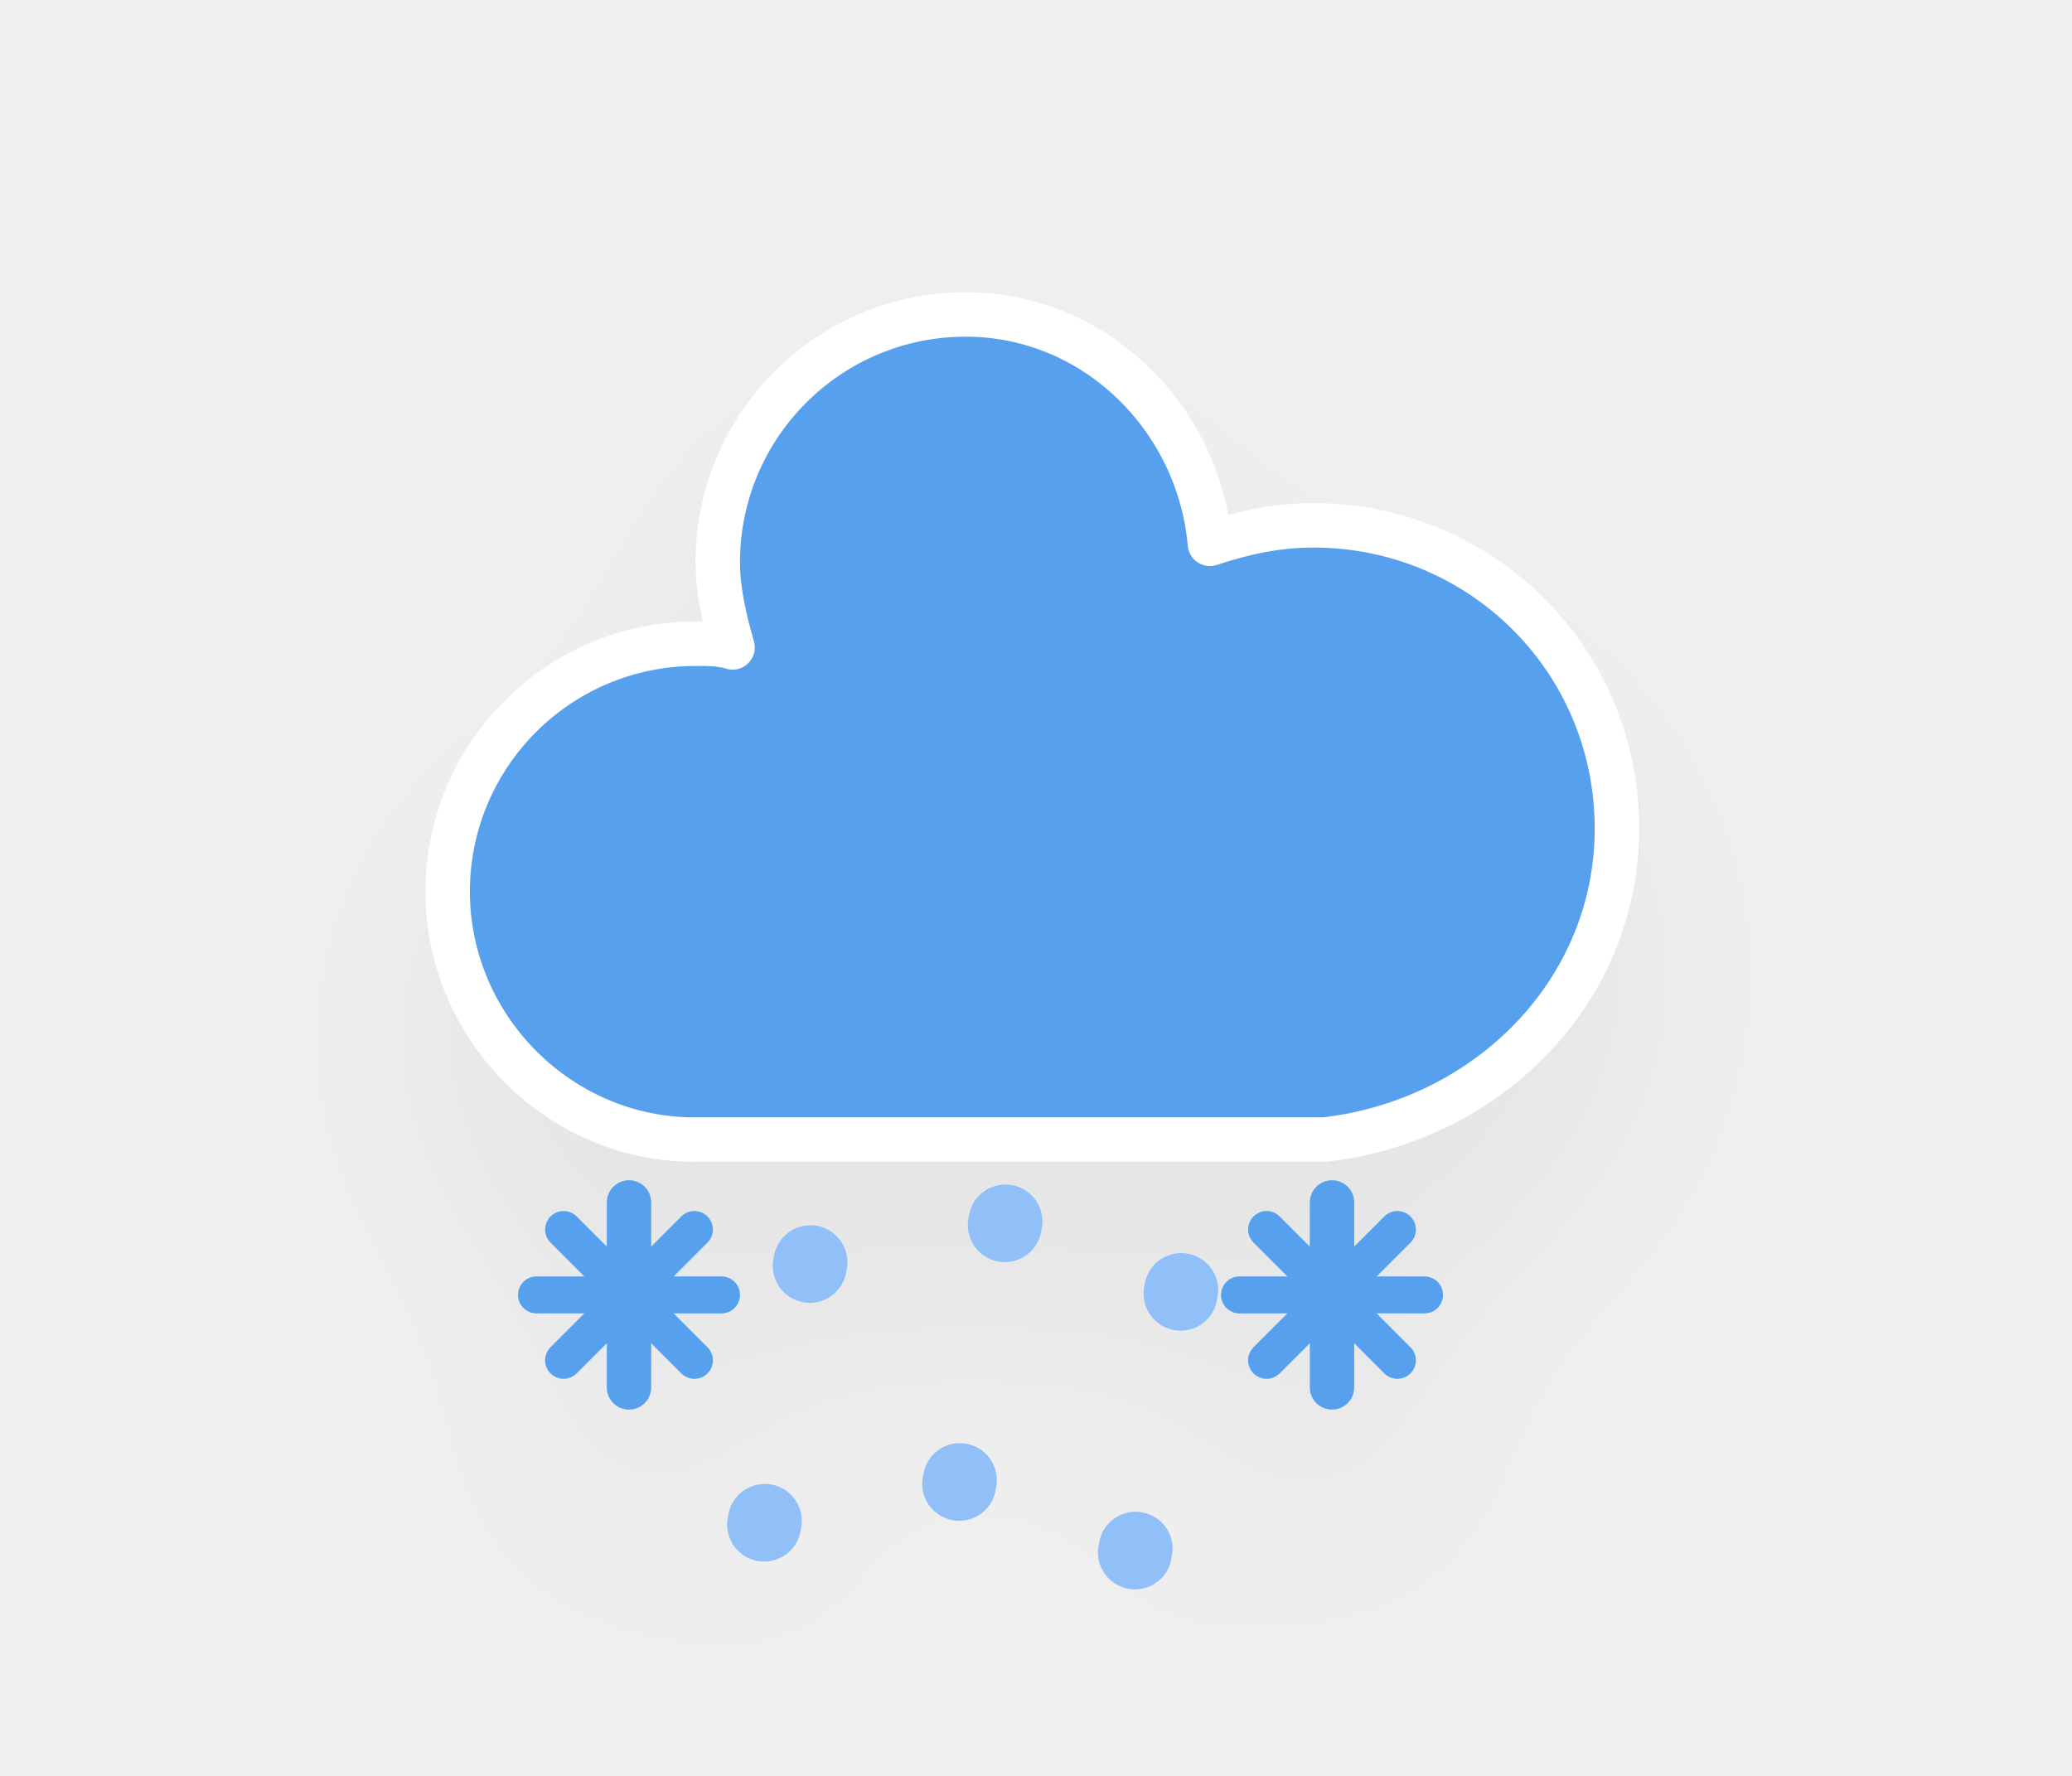
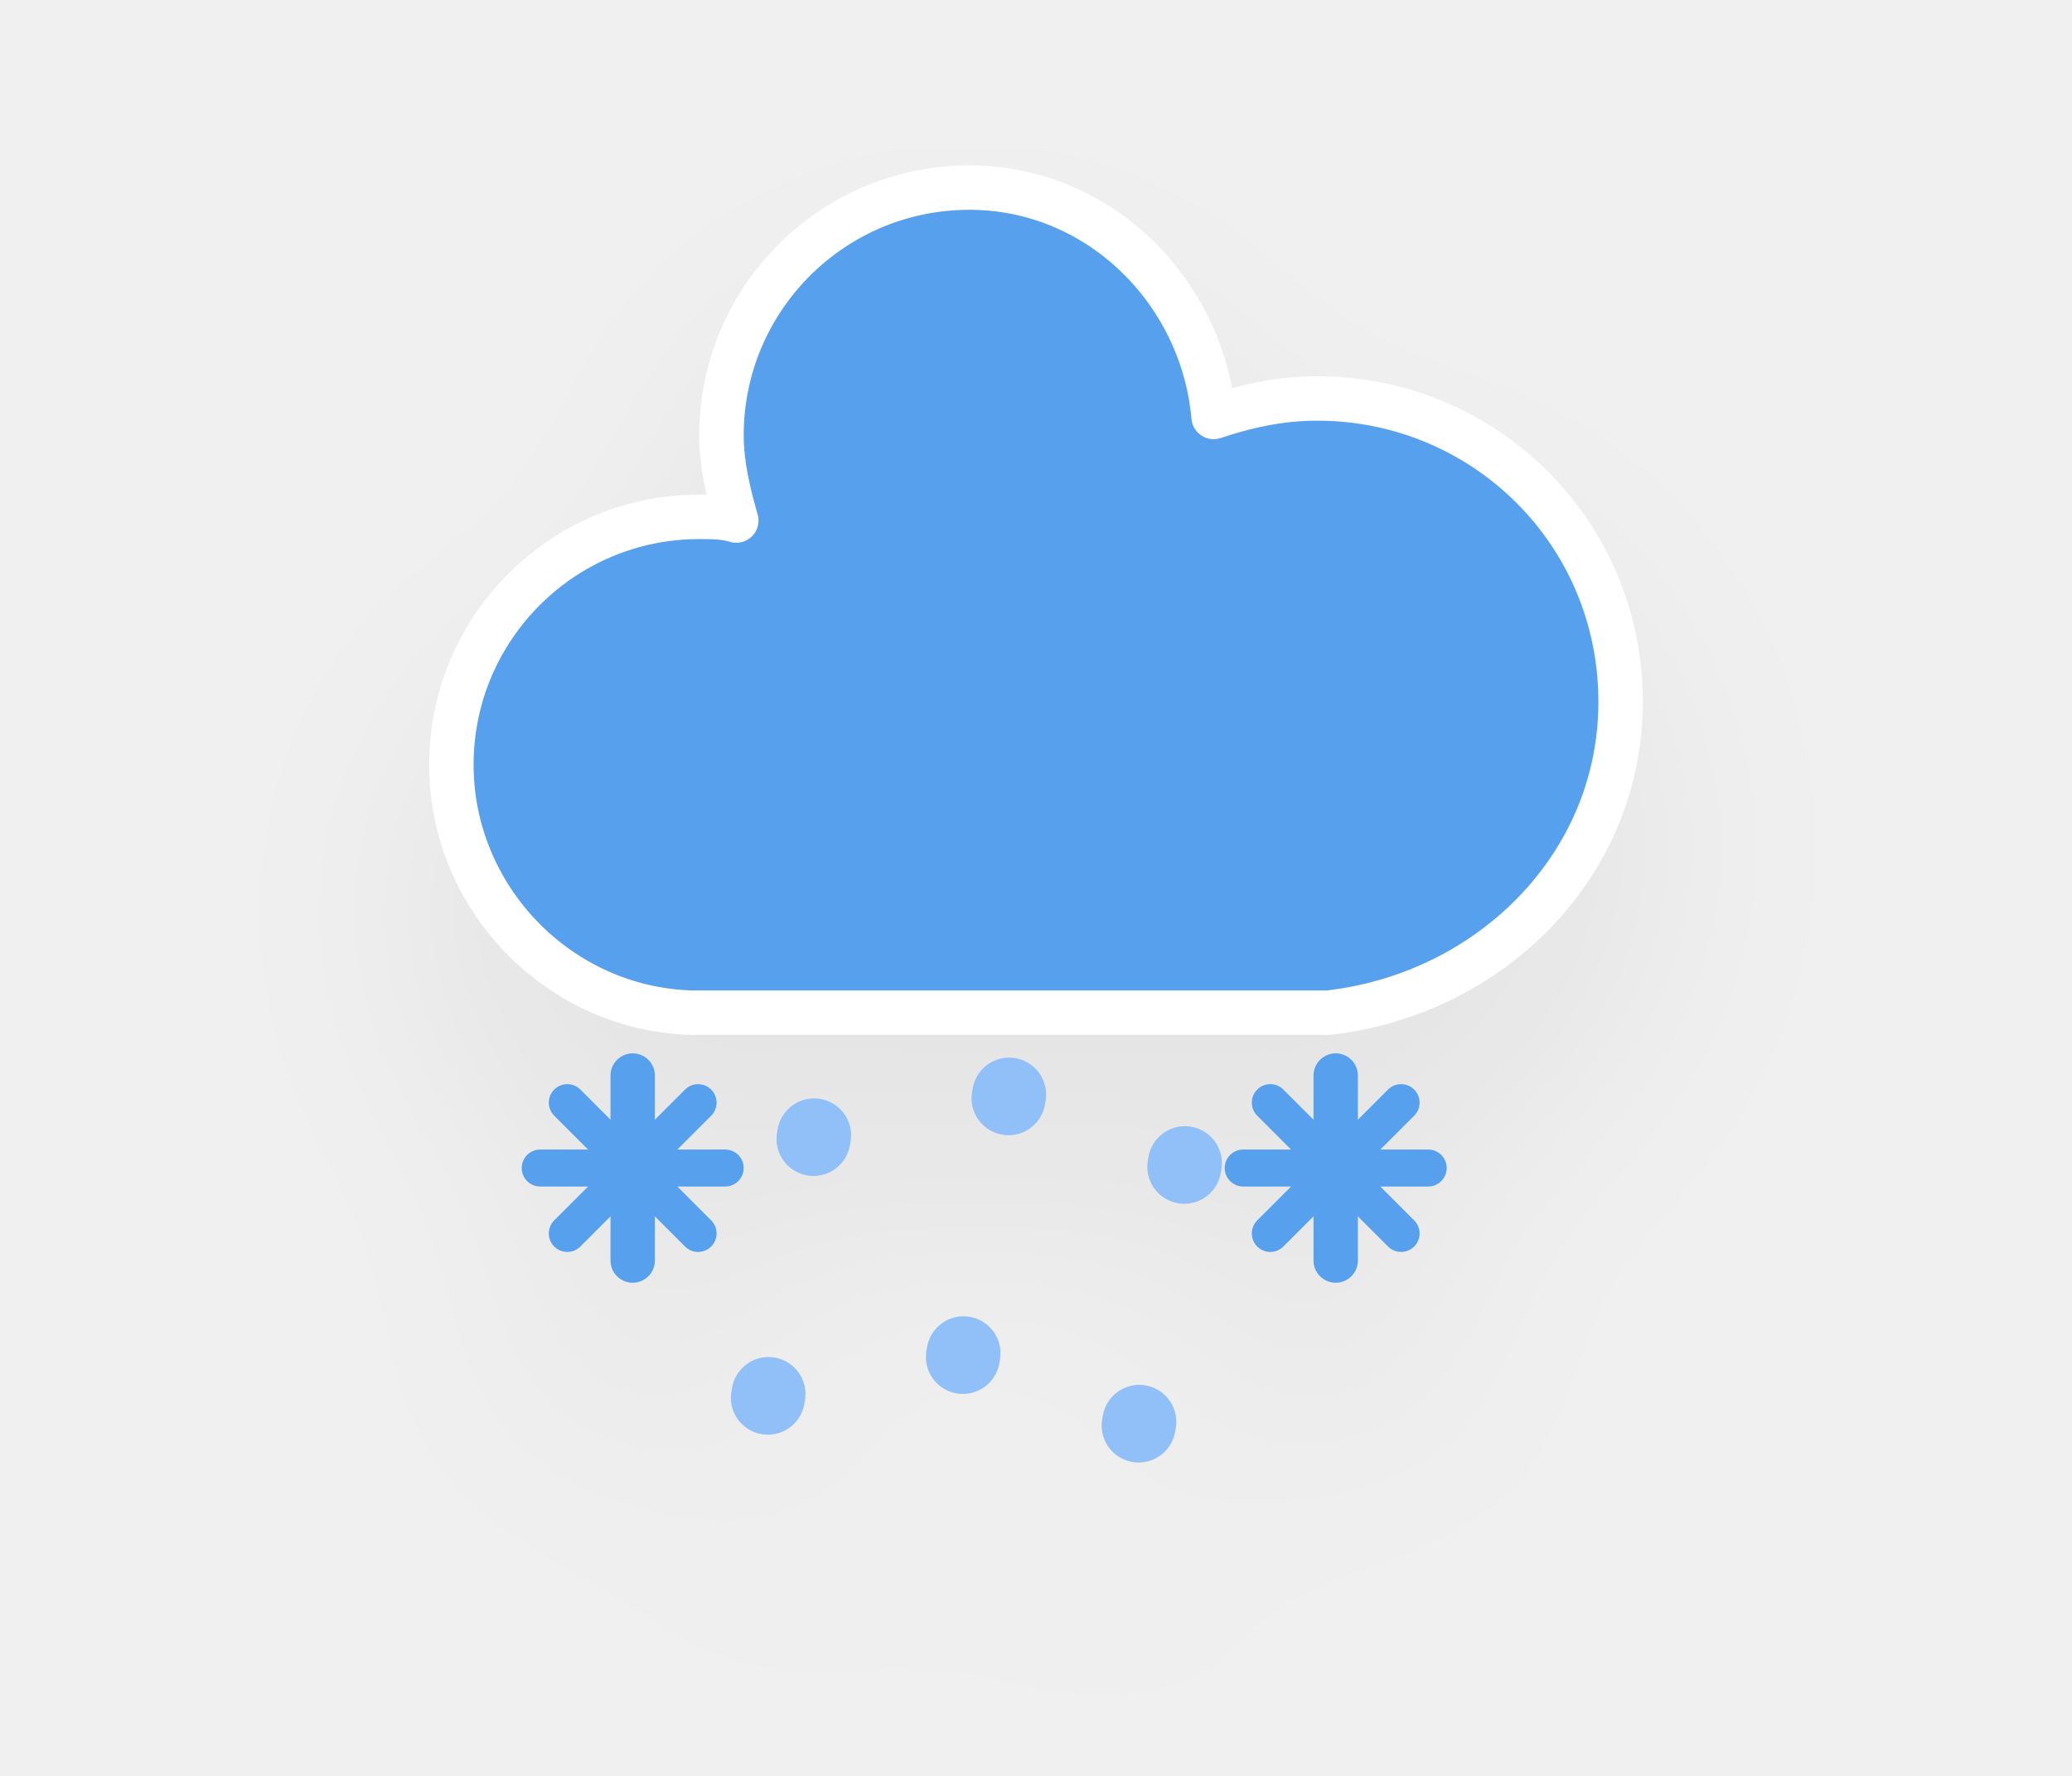
- <svg xmlns="http://www.w3.org/2000/svg" width="56" height="48" version="1.1">
-   <defs>
-     <filter id="blur" x="-.247" y="-.228" width="1.494" height="1.576">
-       <feGaussianBlur in="SourceAlpha" stdDeviation="3" />
-       <feOffset dx="0" dy="4" result="offsetblur" />
-       <feComponentTransfer>
-         <feFuncA slope="0.05" type="linear" />
+ <svg xmlns="http://www.w3.org/2000/svg" width="56" height="48" version="1.1" id="svg7334">
+   <defs id="defs7294">
+     <filter id="blur" x="-0.247" y="-0.35" width="1.494" height="1.879">
+       <feGaussianBlur in="SourceAlpha" stdDeviation="3" id="feGaussianBlur7277" />
+       <feOffset dx="0" dy="4" result="offsetblur" id="feOffset7279" />
+       <feComponentTransfer id="feComponentTransfer7283">
+         <feFuncA slope="0.05" type="linear" id="feFuncA7281" />
      </feComponentTransfer>
-       <feMerge>
-         <feMergeNode />
-         <feMergeNode in="SourceGraphic" />
+       <feMerge id="feMerge7289">
+         <feMergeNode id="feMergeNode7285" />
+         <feMergeNode in="SourceGraphic" id="feMergeNode7287" />
      </feMerge>
    </filter>
-     <style type="text/css">
-       
+     <style type="text/css" id="style7292">
      /*
** RAIN
*/
      @keyframes am-weather-rain {
        0% {
          stroke-dashoffset: 0;
        }

        100% {
          stroke-dashoffset: -100;
        }
      }

      .am-weather-rain-1 {
        -webkit-animation-name: am-weather-rain;
        -moz-animation-name: am-weather-rain;
        -ms-animation-name: am-weather-rain;
        animation-name: am-weather-rain;
        -webkit-animation-duration: 8s;
        -moz-animation-duration: 8s;
        -ms-animation-duration: 8s;
        animation-duration: 8s;
        -webkit-animation-timing-function: linear;
        -moz-animation-timing-function: linear;
        -ms-animation-timing-function: linear;
        animation-timing-function: linear;
        -webkit-animation-iteration-count: infinite;
        -moz-animation-iteration-count: infinite;
        -ms-animation-iteration-count: infinite;
        animation-iteration-count: infinite;
      }

      .am-weather-rain-2 {
        -webkit-animation-name: am-weather-rain;
        -moz-animation-name: am-weather-rain;
        -ms-animation-name: am-weather-rain;
        animation-name: am-weather-rain;
        -webkit-animation-delay: 0.25s;
        -moz-animation-delay: 0.25s;
        -ms-animation-delay: 0.25s;
        animation-delay: 0.25s;
        -webkit-animation-duration: 8s;
        -moz-animation-duration: 8s;
        -ms-animation-duration: 8s;
        animation-duration: 8s;
        -webkit-animation-timing-function: linear;
        -moz-animation-timing-function: linear;
        -ms-animation-timing-function: linear;
        animation-timing-function: linear;
        -webkit-animation-iteration-count: infinite;
        -moz-animation-iteration-count: infinite;
        -ms-animation-iteration-count: infinite;
        animation-iteration-count: infinite;
      }

      /*
** SNOW
*/
      @keyframes am-weather-snow {
        0% {
          -webkit-transform: translateX(0) translateY(0);
          -moz-transform: translateX(0) translateY(0);
          -ms-transform: translateX(0) translateY(0);
          transform: translateX(0) translateY(0);
        }

        33.33% {
          -webkit-transform: translateX(-1.2px) translateY(2px);
          -moz-transform: translateX(-1.2px) translateY(2px);
          -ms-transform: translateX(-1.2px) translateY(2px);
          transform: translateX(-1.2px) translateY(2px);
        }

        66.66% {
          -webkit-transform: translateX(1.4px) translateY(4px);
          -moz-transform: translateX(1.4px) translateY(4px);
          -ms-transform: translateX(1.4px) translateY(4px);
          transform: translateX(1.4px) translateY(4px);
          opacity: 1;
        }

        100% {
          -webkit-transform: translateX(-1.6px) translateY(6px);
          -moz-transform: translateX(-1.6px) translateY(6px);
          -ms-transform: translateX(-1.6px) translateY(6px);
          transform: translateX(-1.6px) translateY(6px);
          opacity: 0;
        }
      }

      .am-weather-snow-1 {
        -webkit-animation-name: am-weather-snow;
        -moz-animation-name: am-weather-snow;
        -ms-animation-name: am-weather-snow;
        animation-name: am-weather-snow;
        -webkit-animation-duration: 2s;
        -moz-animation-duration: 2s;
        -ms-animation-duration: 2s;
        animation-duration: 2s;
        -webkit-animation-timing-function: linear;
        -moz-animation-timing-function: linear;
        -ms-animation-timing-function: linear;
        animation-timing-function: linear;
        -webkit-animation-iteration-count: infinite;
        -moz-animation-iteration-count: infinite;
        -ms-animation-iteration-count: infinite;
        animation-iteration-count: infinite;
      }

      .am-weather-snow-2 {
        -webkit-animation-name: am-weather-snow;
        -moz-animation-name: am-weather-snow;
        -ms-animation-name: am-weather-snow;
        animation-name: am-weather-snow;
        -webkit-animation-delay: 1.2s;
        -moz-animation-delay: 1.2s;
        -ms-animation-delay: 1.2s;
        animation-delay: 1.2s;
        -webkit-animation-duration: 2s;
        -moz-animation-duration: 2s;
        -ms-animation-duration: 2s;
        animation-duration: 2s;
        -webkit-animation-timing-function: linear;
        -moz-animation-timing-function: linear;
        -ms-animation-timing-function: linear;
        animation-timing-function: linear;
        -webkit-animation-iteration-count: infinite;
        -moz-animation-iteration-count: infinite;
        -ms-animation-iteration-count: infinite;
        animation-iteration-count: infinite;
      }

      /*
** CLOUDS
*/
      @keyframes am-weather-cloud-2 {
        0% {
          -webkit-transform: translate(0px, 0px);
          -moz-transform: translate(0px, 0px);
          -ms-transform: translate(0px, 0px);
          transform: translate(0px, 0px);
        }

        50% {
          -webkit-transform: translate(2px, 0px);
          -moz-transform: translate(2px, 0px);
          -ms-transform: translate(2px, 0px);
          transform: translate(2px, 0px);
        }

        100% {
          -webkit-transform: translate(0px, 0px);
          -moz-transform: translate(0px, 0px);
          -ms-transform: translate(0px, 0px);
          transform: translate(0px, 0px);
        }
      }

      .am-weather-cloud-2 {
        -webkit-animation-name: am-weather-cloud-2;
        -moz-animation-name: am-weather-cloud-2;
        animation-name: am-weather-cloud-2;
        -webkit-animation-duration: 3s;
        -moz-animation-duration: 3s;
        animation-duration: 3s;
        -webkit-animation-timing-function: linear;
        -moz-animation-timing-function: linear;
        animation-timing-function: linear;
        -webkit-animation-iteration-count: infinite;
        -moz-animation-iteration-count: infinite;
        animation-iteration-count: infinite;
      }
-       
-     </style>
+       </style>
  </defs>
-   <g transform="translate(16,-2)" filter="url(#blur)">
-     <g class="am-weather-cloud-3" style="-moz-animation-duration:3s;-moz-animation-iteration-count:infinite;-moz-animation-name:am-weather-cloud-2;-moz-animation-timing-function:linear;-webkit-animation-duration:3s;-webkit-animation-iteration-count:infinite;-webkit-animation-name:am-weather-cloud-2;-webkit-animation-timing-function:linear">
-       <path transform="translate(-20,-11)" d="m47.7 35.4c0-4.6-3.7-8.2-8.2-8.2-1 0-1.9 0.2-2.8 0.5-0.3-3.4-3.1-6.2-6.6-6.2-3.7 0-6.7 3-6.7 6.7 0 0.8 0.2 1.6 0.4 2.3-0.3-0.1-0.7-0.1-1-0.1-3.7 0-6.7 3-6.7 6.7 0 3.6 2.9 6.6 6.5 6.7h17.2c4.4-0.5 7.9-4 7.9-8.4z" fill="#57a0ee" stroke="#fff" stroke-linejoin="round" stroke-width="1.2" />
-     </g>
-     <g transform="translate(-20,-10) rotate(10,-247.39,200.17)" fill="none" stroke="#91c0f8" stroke-dasharray="0.1, 7" stroke-linecap="round" stroke-width="2">
-       <line class="am-weather-rain-1" transform="translate(-5,1)" y2="8" style="-moz-animation-duration:8s;-moz-animation-iteration-count:infinite;-moz-animation-name:am-weather-rain;-moz-animation-timing-function:linear;-ms-animation-duration:8s;-ms-animation-iteration-count:infinite;-ms-animation-name:am-weather-rain;-ms-animation-timing-function:linear;-webkit-animation-duration:8s;-webkit-animation-iteration-count:infinite;-webkit-animation-name:am-weather-rain;-webkit-animation-timing-function:linear" />
-       <line class="am-weather-rain-2" transform="translate(0,-1)" y2="8" style="-moz-animation-delay:0.25s;-moz-animation-duration:8s;-moz-animation-iteration-count:infinite;-moz-animation-name:am-weather-rain;-moz-animation-timing-function:linear;-ms-animation-delay:0.25s;-ms-animation-duration:8s;-ms-animation-iteration-count:infinite;-ms-animation-name:am-weather-rain;-ms-animation-timing-function:linear;-webkit-animation-delay:0.25s;-webkit-animation-duration:8s;-webkit-animation-iteration-count:infinite;-webkit-animation-name:am-weather-rain;-webkit-animation-timing-function:linear" />
-       <line class="am-weather-rain-1" transform="translate(5)" y2="8" style="-moz-animation-duration:8s;-moz-animation-iteration-count:infinite;-moz-animation-name:am-weather-rain;-moz-animation-timing-function:linear;-ms-animation-duration:8s;-ms-animation-iteration-count:infinite;-ms-animation-name:am-weather-rain;-ms-animation-timing-function:linear;-webkit-animation-duration:8s;-webkit-animation-iteration-count:infinite;-webkit-animation-name:am-weather-rain;-webkit-animation-timing-function:linear" />
-     </g>
-     <g class="am-weather-snow-1">
-       <g transform="translate(1,28)" fill="none" stroke="#57a0ee" stroke-linecap="round">
-         <line transform="translate(0,9)" y1="-2.5" y2="2.5" stroke-width="1.2" />
-         <line transform="rotate(45,-10.864,4.5)" y1="-2.5" y2="2.5" />
-         <line transform="rotate(90,-4.5,4.5)" y1="-2.5" y2="2.5" />
-         <line transform="rotate(135,-1.864,4.5)" y1="-2.5" y2="2.5" />
+   <g transform="translate(16.1,-5.429356)" filter="url(#blur)" id="g7332">
+     <g class="am-weather-cloud-3" style="-moz-animation-duration:3s;-moz-animation-iteration-count:infinite;-moz-animation-name:am-weather-cloud-2;-moz-animation-timing-function:linear;-webkit-animation-duration:3s;-webkit-animation-iteration-count:infinite;-webkit-animation-name:am-weather-cloud-2;-webkit-animation-timing-function:linear" id="g7298">
+       <path transform="translate(-20,-11)" d="m 47.7,35.4 c 0,-4.6 -3.7,-8.2 -8.2,-8.2 -1,0 -1.9,0.2 -2.8,0.5 -0.3,-3.4 -3.1,-6.2 -6.6,-6.2 -3.7,0 -6.7,3 -6.7,6.7 0,0.8 0.2,1.6 0.4,2.3 -0.3,-0.1 -0.7,-0.1 -1,-0.1 -3.7,0 -6.7,3 -6.7,6.7 0,3.6 2.9,6.6 6.5,6.7 h 17.2 c 4.4,-0.5 7.9,-4 7.9,-8.4 z" fill="#57a0ee" stroke="#ffffff" stroke-linejoin="round" stroke-width="1.2" id="path7296" />
+     </g>
+     <g transform="rotate(10,-200.2397,80.86948)" fill="none" stroke="#91c0f8" stroke-dasharray="0.1, 7" stroke-linecap="round" stroke-width="2" id="g7306">
+       <line class="am-weather-rain-1" transform="translate(-5,1)" y2="8" style="-moz-animation-duration:8s;-moz-animation-iteration-count:infinite;-moz-animation-name:am-weather-rain;-moz-animation-timing-function:linear;-ms-animation-duration:8s;-ms-animation-iteration-count:infinite;-ms-animation-name:am-weather-rain;-ms-animation-timing-function:linear;-webkit-animation-duration:8s;-webkit-animation-iteration-count:infinite;-webkit-animation-name:am-weather-rain;-webkit-animation-timing-function:linear" id="line7300" x1="0" y1="0" x2="0" />
+       <line class="am-weather-rain-2" transform="translate(0,-1)" y2="8" style="-moz-animation-delay:0.25s;-moz-animation-duration:8s;-moz-animation-iteration-count:infinite;-moz-animation-name:am-weather-rain;-moz-animation-timing-function:linear;-ms-animation-delay:0.25s;-ms-animation-duration:8s;-ms-animation-iteration-count:infinite;-ms-animation-name:am-weather-rain;-ms-animation-timing-function:linear;-webkit-animation-delay:0.25s;-webkit-animation-duration:8s;-webkit-animation-iteration-count:infinite;-webkit-animation-name:am-weather-rain;-webkit-animation-timing-function:linear" id="line7302" x1="0" y1="0" x2="0" />
+       <line class="am-weather-rain-1" transform="translate(5)" y2="8" style="-moz-animation-duration:8s;-moz-animation-iteration-count:infinite;-moz-animation-name:am-weather-rain;-moz-animation-timing-function:linear;-ms-animation-duration:8s;-ms-animation-iteration-count:infinite;-ms-animation-name:am-weather-rain;-ms-animation-timing-function:linear;-webkit-animation-duration:8s;-webkit-animation-iteration-count:infinite;-webkit-animation-name:am-weather-rain;-webkit-animation-timing-function:linear" id="line7304" x1="0" y1="0" x2="0" />
+     </g>
+     <g class="am-weather-snow-1" id="g7318" style="-moz-animation-duration:2s;-moz-animation-iteration-count:infinite;-moz-animation-name:am-weather-snow;-moz-animation-timing-function:linear;-ms-animation-duration:2s;-ms-animation-iteration-count:infinite;-ms-animation-name:am-weather-snow;-ms-animation-timing-function:linear;-webkit-animation-duration:2s;-webkit-animation-iteration-count:infinite;-webkit-animation-name:am-weather-snow;-webkit-animation-timing-function:linear">
+       <g transform="translate(1,28)" fill="none" stroke="#57a0ee" stroke-linecap="round" id="g7316">
+         <line transform="translate(0,9)" y1="-2.5" y2="2.5" stroke-width="1.2" id="line7308" x1="0" x2="0" />
+         <line transform="rotate(45,-10.864,4.5)" y1="-2.5" y2="2.5" id="line7310" x1="0" x2="0" />
+         <line transform="rotate(90,-4.5,4.5)" y1="-2.5" y2="2.5" id="line7312" x1="0" x2="0" />
+         <line transform="rotate(135,-1.864,4.5)" y1="-2.5" y2="2.5" id="line7314" x1="0" x2="0" />
      </g>
    </g>
-     <g class="am-weather-snow-2">
-       <g transform="translate(20,28)" fill="none" stroke="#57a0ee" stroke-linecap="round">
-         <line transform="translate(0,9)" y1="-2.5" y2="2.5" stroke-width="1.2" />
-         <line transform="rotate(45,-10.864,4.5)" y1="-2.5" y2="2.5" />
-         <line transform="rotate(90,-4.5,4.5)" y1="-2.5" y2="2.5" />
-         <line transform="rotate(135,-1.864,4.5)" y1="-2.5" y2="2.5" />
+     <g class="am-weather-snow-2" id="g7330" style="-moz-animation-delay:1.2s;-moz-animation-duration:2s;-moz-animation-iteration-count:infinite;-moz-animation-name:am-weather-snow;-moz-animation-timing-function:linear;-ms-animation-delay:1.2s;-ms-animation-duration:2s;-ms-animation-iteration-count:infinite;-ms-animation-name:am-weather-snow;-ms-animation-timing-function:linear;-webkit-animation-delay:1.2s;-webkit-animation-duration:2s;-webkit-animation-iteration-count:infinite;-webkit-animation-name:am-weather-snow;-webkit-animation-timing-function:linear">
+       <g transform="translate(20,28)" fill="none" stroke="#57a0ee" stroke-linecap="round" id="g7328">
+         <line transform="translate(0,9)" y1="-2.5" y2="2.5" stroke-width="1.2" id="line7320" x1="0" x2="0" />
+         <line transform="rotate(45,-10.864,4.5)" y1="-2.5" y2="2.5" id="line7322" x1="0" x2="0" />
+         <line transform="rotate(90,-4.5,4.5)" y1="-2.5" y2="2.5" id="line7324" x1="0" x2="0" />
+         <line transform="rotate(135,-1.864,4.5)" y1="-2.5" y2="2.5" id="line7326" x1="0" x2="0" />
      </g>
    </g>
  </g>
</svg>
